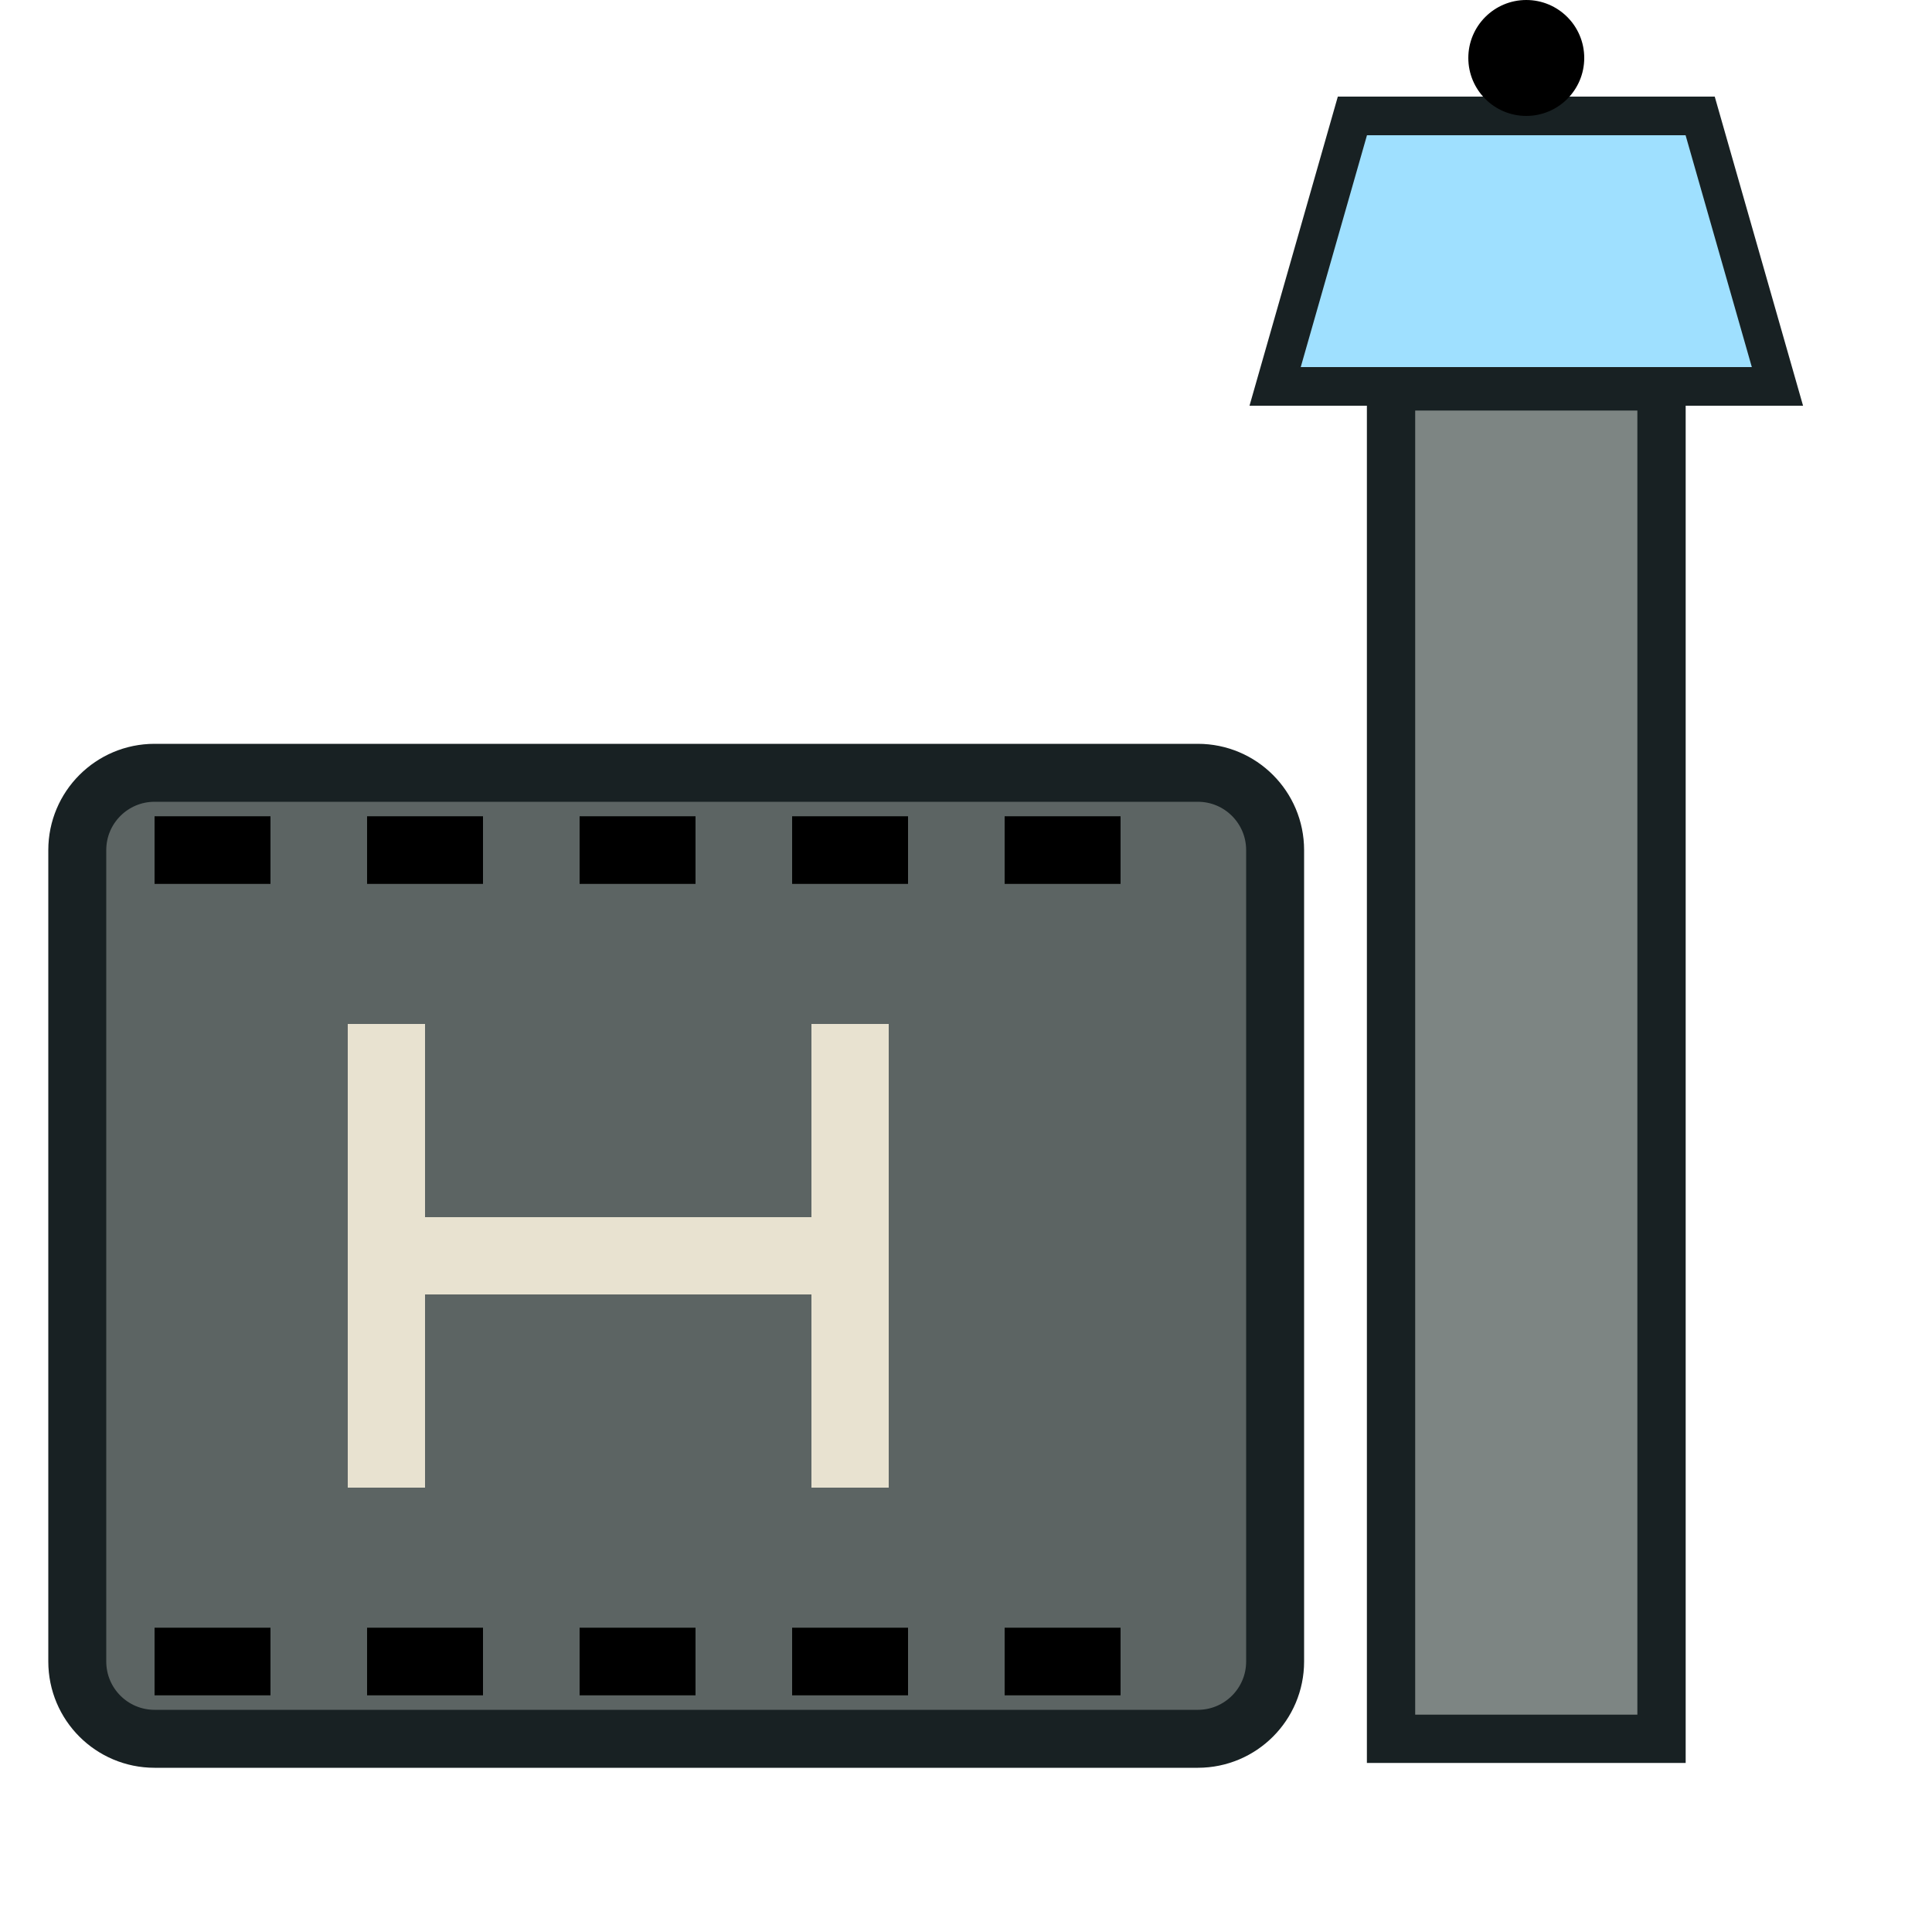
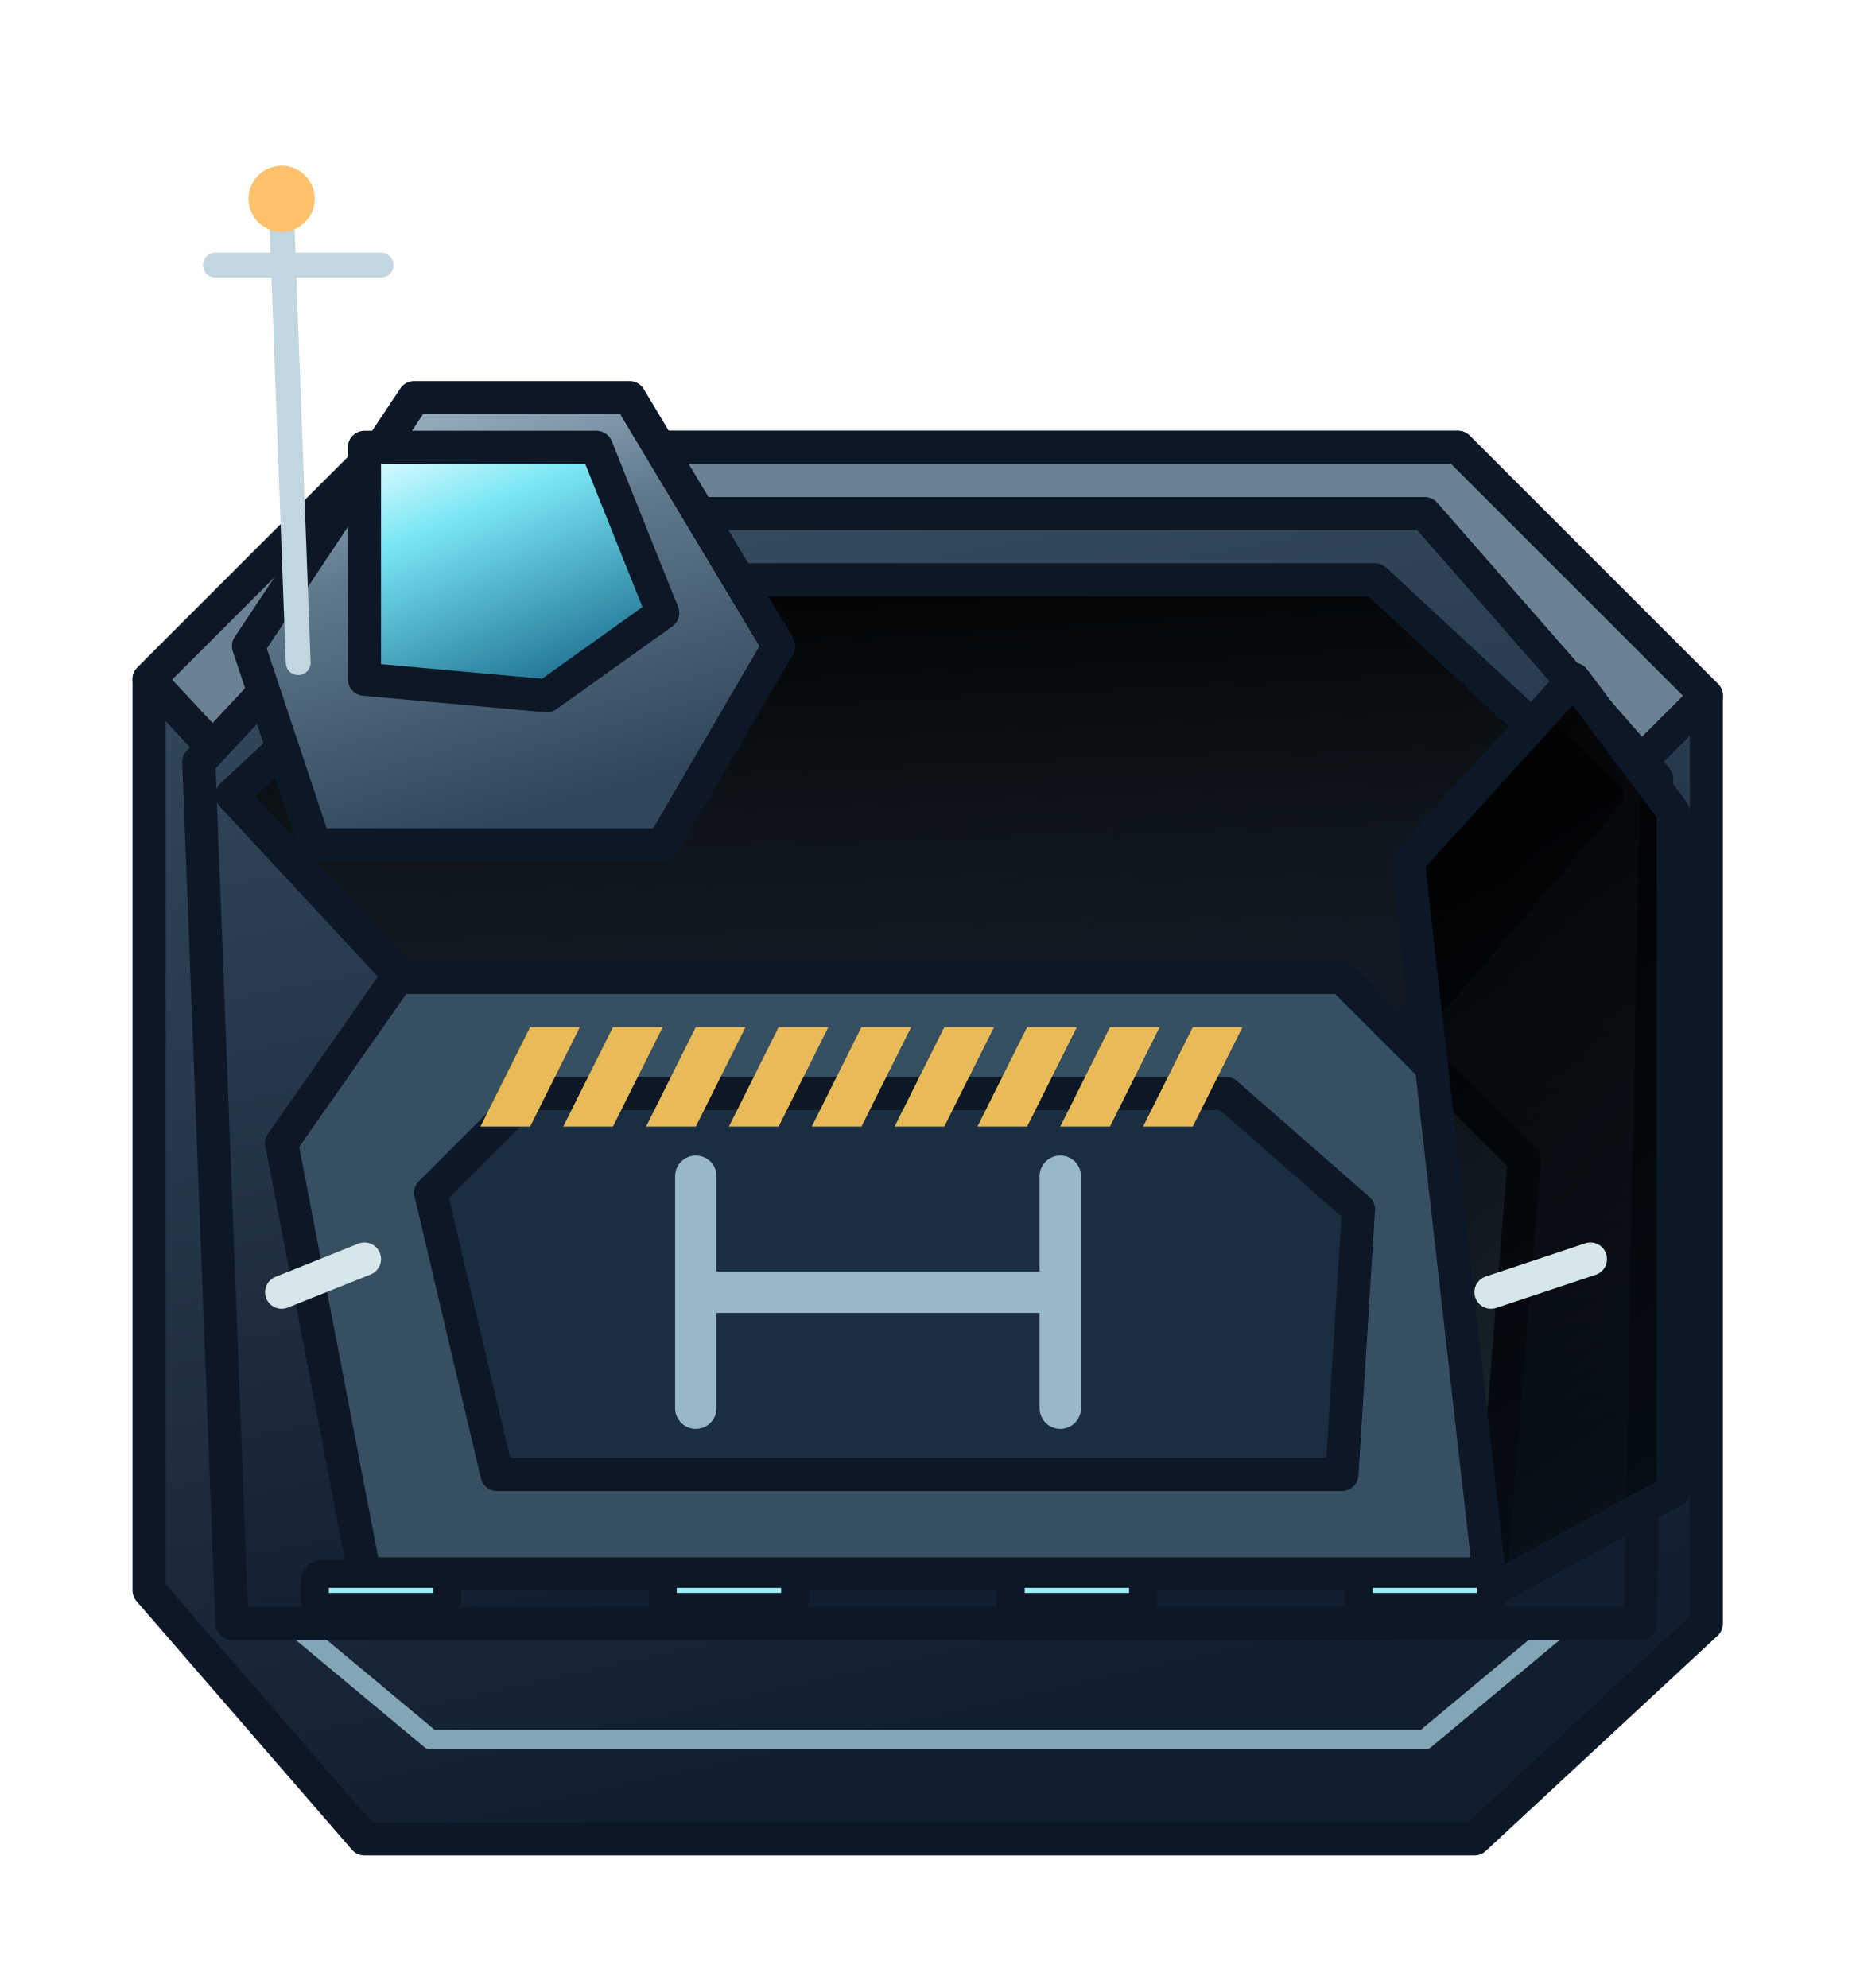
- <svg xmlns="http://www.w3.org/2000/svg" viewBox="-0.5 -0.5 1 1">
-   <rect x="-0.46" y="-0.1" width="0.62" height="0.5" rx="0.04" fill="#5c6463" stroke="#182123" stroke-width="0.03" />
-   <path d="M-0.3 0.03 L-0.3 0.27 M-0.06 0.03 L-0.06 0.27 M-0.3 0.15 L-0.06 0.15" stroke="#e8e2d0" stroke-width="0.04" />
-   <path d="M-0.42 -0.06 L0.12 -0.06 M-0.42 0.36 L0.12 0.36" stroke="currentColor" stroke-width="0.035" stroke-dasharray="0.06 0.05" />
-   <rect x="0.22" y="-0.3" width="0.14" height="0.7" fill="#7d8583" stroke="#182123" stroke-width="0.025" />
-   <path d="M0.16 -0.3 L0.42 -0.3 L0.38 -0.44 L0.2 -0.44 Z" fill="#9fe0ff" stroke="#182123" stroke-width="0.02" />
-   <circle cx="0.29" cy="-0.47" r="0.03" fill="currentColor" />
+ <svg xmlns="http://www.w3.org/2000/svg" viewBox="-0.56 -0.66 1.12 1.2">
+   <defs>
+     <linearGradient id="armor" x2=".35" y2="1">
+       <stop stop-color="#b0c5d2" />
+       <stop offset=".42" stop-color="#60798d" />
+       <stop offset="1" stop-color="#30465a" />
+     </linearGradient>
+     <linearGradient id="dark" x2=".25" y2="1">
+       <stop stop-color="#394f62" />
+       <stop offset="1" stop-color="#111e2e" />
+     </linearGradient>
+     <linearGradient id="team" x2=".2" y2="1">
+       <stop stop-color="currentColor" />
+       <stop offset="1" stop-color="currentColor" stop-opacity=".48" />
+     </linearGradient>
+     <linearGradient id="glass" x2=".5" y2="1">
+       <stop stop-color="#edffff" />
+       <stop offset=".35" stop-color="#79e6f5" />
+       <stop offset="1" stop-color="#237695" />
+     </linearGradient>
+     <radialGradient id="power">
+       <stop stop-color="#eaffff" />
+       <stop offset=".36" stop-color="#6ee6ff" />
+       <stop offset="1" stop-color="#3291c5" stop-opacity=".12" />
+     </radialGradient>
+   </defs>
+   <g transform="scale(.01)">
+     <path d="M-47-25-33-39 32-39 47-24 47 32 33 45-34 45-47 30Z" fill="url(#dark)" stroke="#0c1826" stroke-width="2" stroke-linejoin="round" />
+     <path d="M-47-25-33-39 32-39 47-24 33-10-33-10Z" fill="#6c8292" stroke="#0c1826" stroke-width="2" stroke-linejoin="round" />
+     <path d="M-42 29-30 39H30L42 29" fill="none" stroke="#83a6b7" stroke-width="1.2" stroke-linecap="round" stroke-linejoin="round" />
+     <path d="M-44-20-30-35 30-35 44-19 43 32-42 32Z" fill="url(#dark)" stroke="#0c1826" stroke-width="2" stroke-linejoin="round" />
+     <path d="M-42-18-28-31 27-31 41-18 29-4-29-4Z" fill="url(#team)" stroke="#0c1826" stroke-width="2" stroke-linejoin="round" />
+     <path d="M-32-7 25-7 36 4 34 29-34 29-39 3Z" fill="#364f61" stroke="#0c1826" stroke-width="2" stroke-linejoin="round" />
+     <path d="M-24 0 18 0 26 7 25 23-26 23-30 6Z" fill="#1b2e40" stroke="#0c1826" stroke-width="2" stroke-linejoin="round" />
+     <path d="M-14 5v14M8 5v14M-14 12H8" fill="none" stroke="#97b8c5" stroke-width="2.5" stroke-linecap="round" stroke-linejoin="round" />
+     <path d="M-41-27-31-42-18-42-9-27-16-15-37-15Z" fill="url(#armor)" stroke="#0c1826" stroke-width="2" stroke-linejoin="round" />
+     <path d="M-34-39-20-39-16-29-23-24-34-25Z" fill="url(#glass)" stroke="#0c1826" stroke-width="2" stroke-linejoin="round" />
+     <path d="M29-14 39-25 45-17 45 24 34 30Z" fill="url(#team)" stroke="#0c1826" stroke-width="2" stroke-linejoin="round" />
+     <path d="M-38-26-39-53M-43-50-33-50" fill="none" stroke="#c2d6df" stroke-width="1.5" stroke-linecap="round" stroke-linejoin="round" />
+     <circle cx="-39" cy="-54" r="2" fill="#ffc16c" />
+     <rect x="-37" y="29" width="8" height="2" rx="0.5" fill="#9beef5" stroke="#0c1826" stroke-width="1.7" />
+     <rect x="-16" y="29" width="8" height="2" rx="0.5" fill="#9beef5" stroke="#0c1826" stroke-width="1.7" />
+     <rect x="5" y="29" width="8" height="2" rx="0.5" fill="#9beef5" stroke="#0c1826" stroke-width="1.7" />
+     <rect x="26" y="29" width="8" height="2" rx="0.5" fill="#9beef5" stroke="#0c1826" stroke-width="1.7" />
+     <path d="M-24 -4h3l-3 6h-3Z" fill="#e9ba58" stroke="none" stroke-width="2" stroke-linejoin="round" />
+     <path d="M-19 -4h3l-3 6h-3Z" fill="#e9ba58" stroke="none" stroke-width="2" stroke-linejoin="round" />
+     <path d="M-14 -4h3l-3 6h-3Z" fill="#e9ba58" stroke="none" stroke-width="2" stroke-linejoin="round" />
+     <path d="M-9 -4h3l-3 6h-3Z" fill="#e9ba58" stroke="none" stroke-width="2" stroke-linejoin="round" />
+     <path d="M-4 -4h3l-3 6h-3Z" fill="#e9ba58" stroke="none" stroke-width="2" stroke-linejoin="round" />
+     <path d="M1 -4h3l-3 6h-3Z" fill="#e9ba58" stroke="none" stroke-width="2" stroke-linejoin="round" />
+     <path d="M6 -4h3l-3 6h-3Z" fill="#e9ba58" stroke="none" stroke-width="2" stroke-linejoin="round" />
+     <path d="M11 -4h3l-3 6h-3Z" fill="#e9ba58" stroke="none" stroke-width="2" stroke-linejoin="round" />
+     <path d="M16 -4h3l-3 6h-3Z" fill="#e9ba58" stroke="none" stroke-width="2" stroke-linejoin="round" />
+     <path d="M-39 12-34 10M34 12 40 10" fill="none" stroke="#d5e7ea" stroke-width="2" stroke-linecap="round" stroke-linejoin="round" />
+   </g>
</svg>
